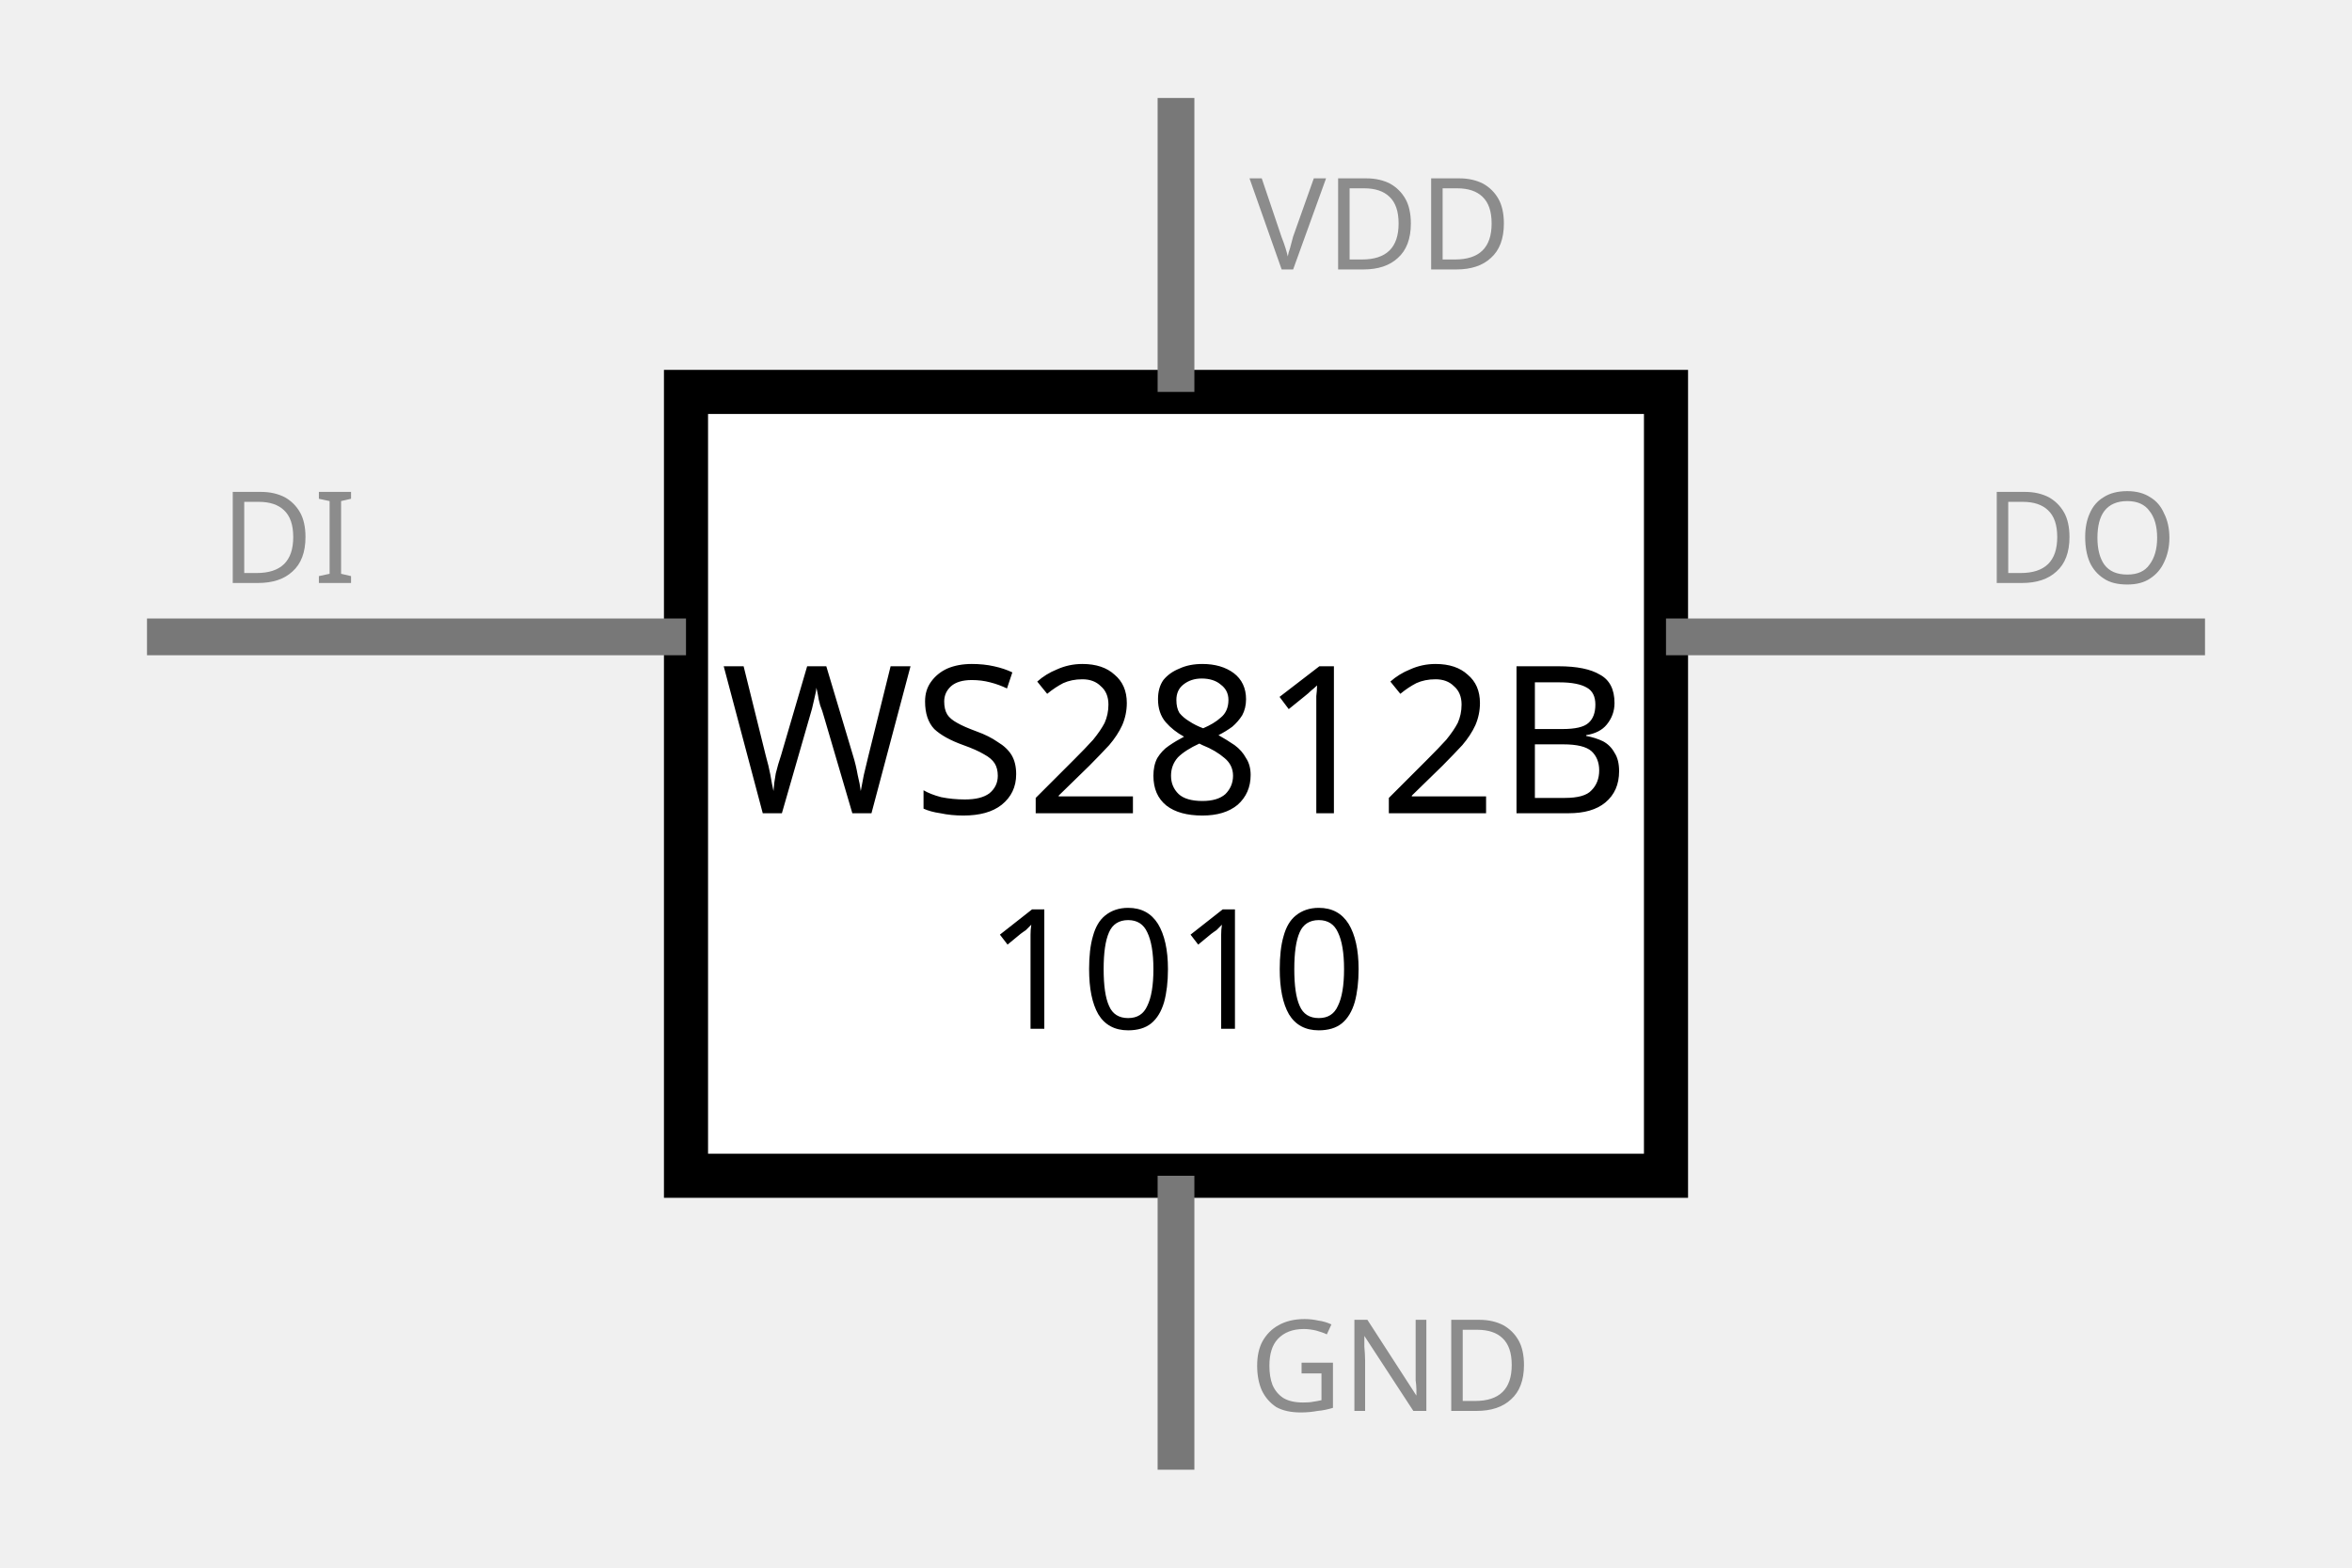
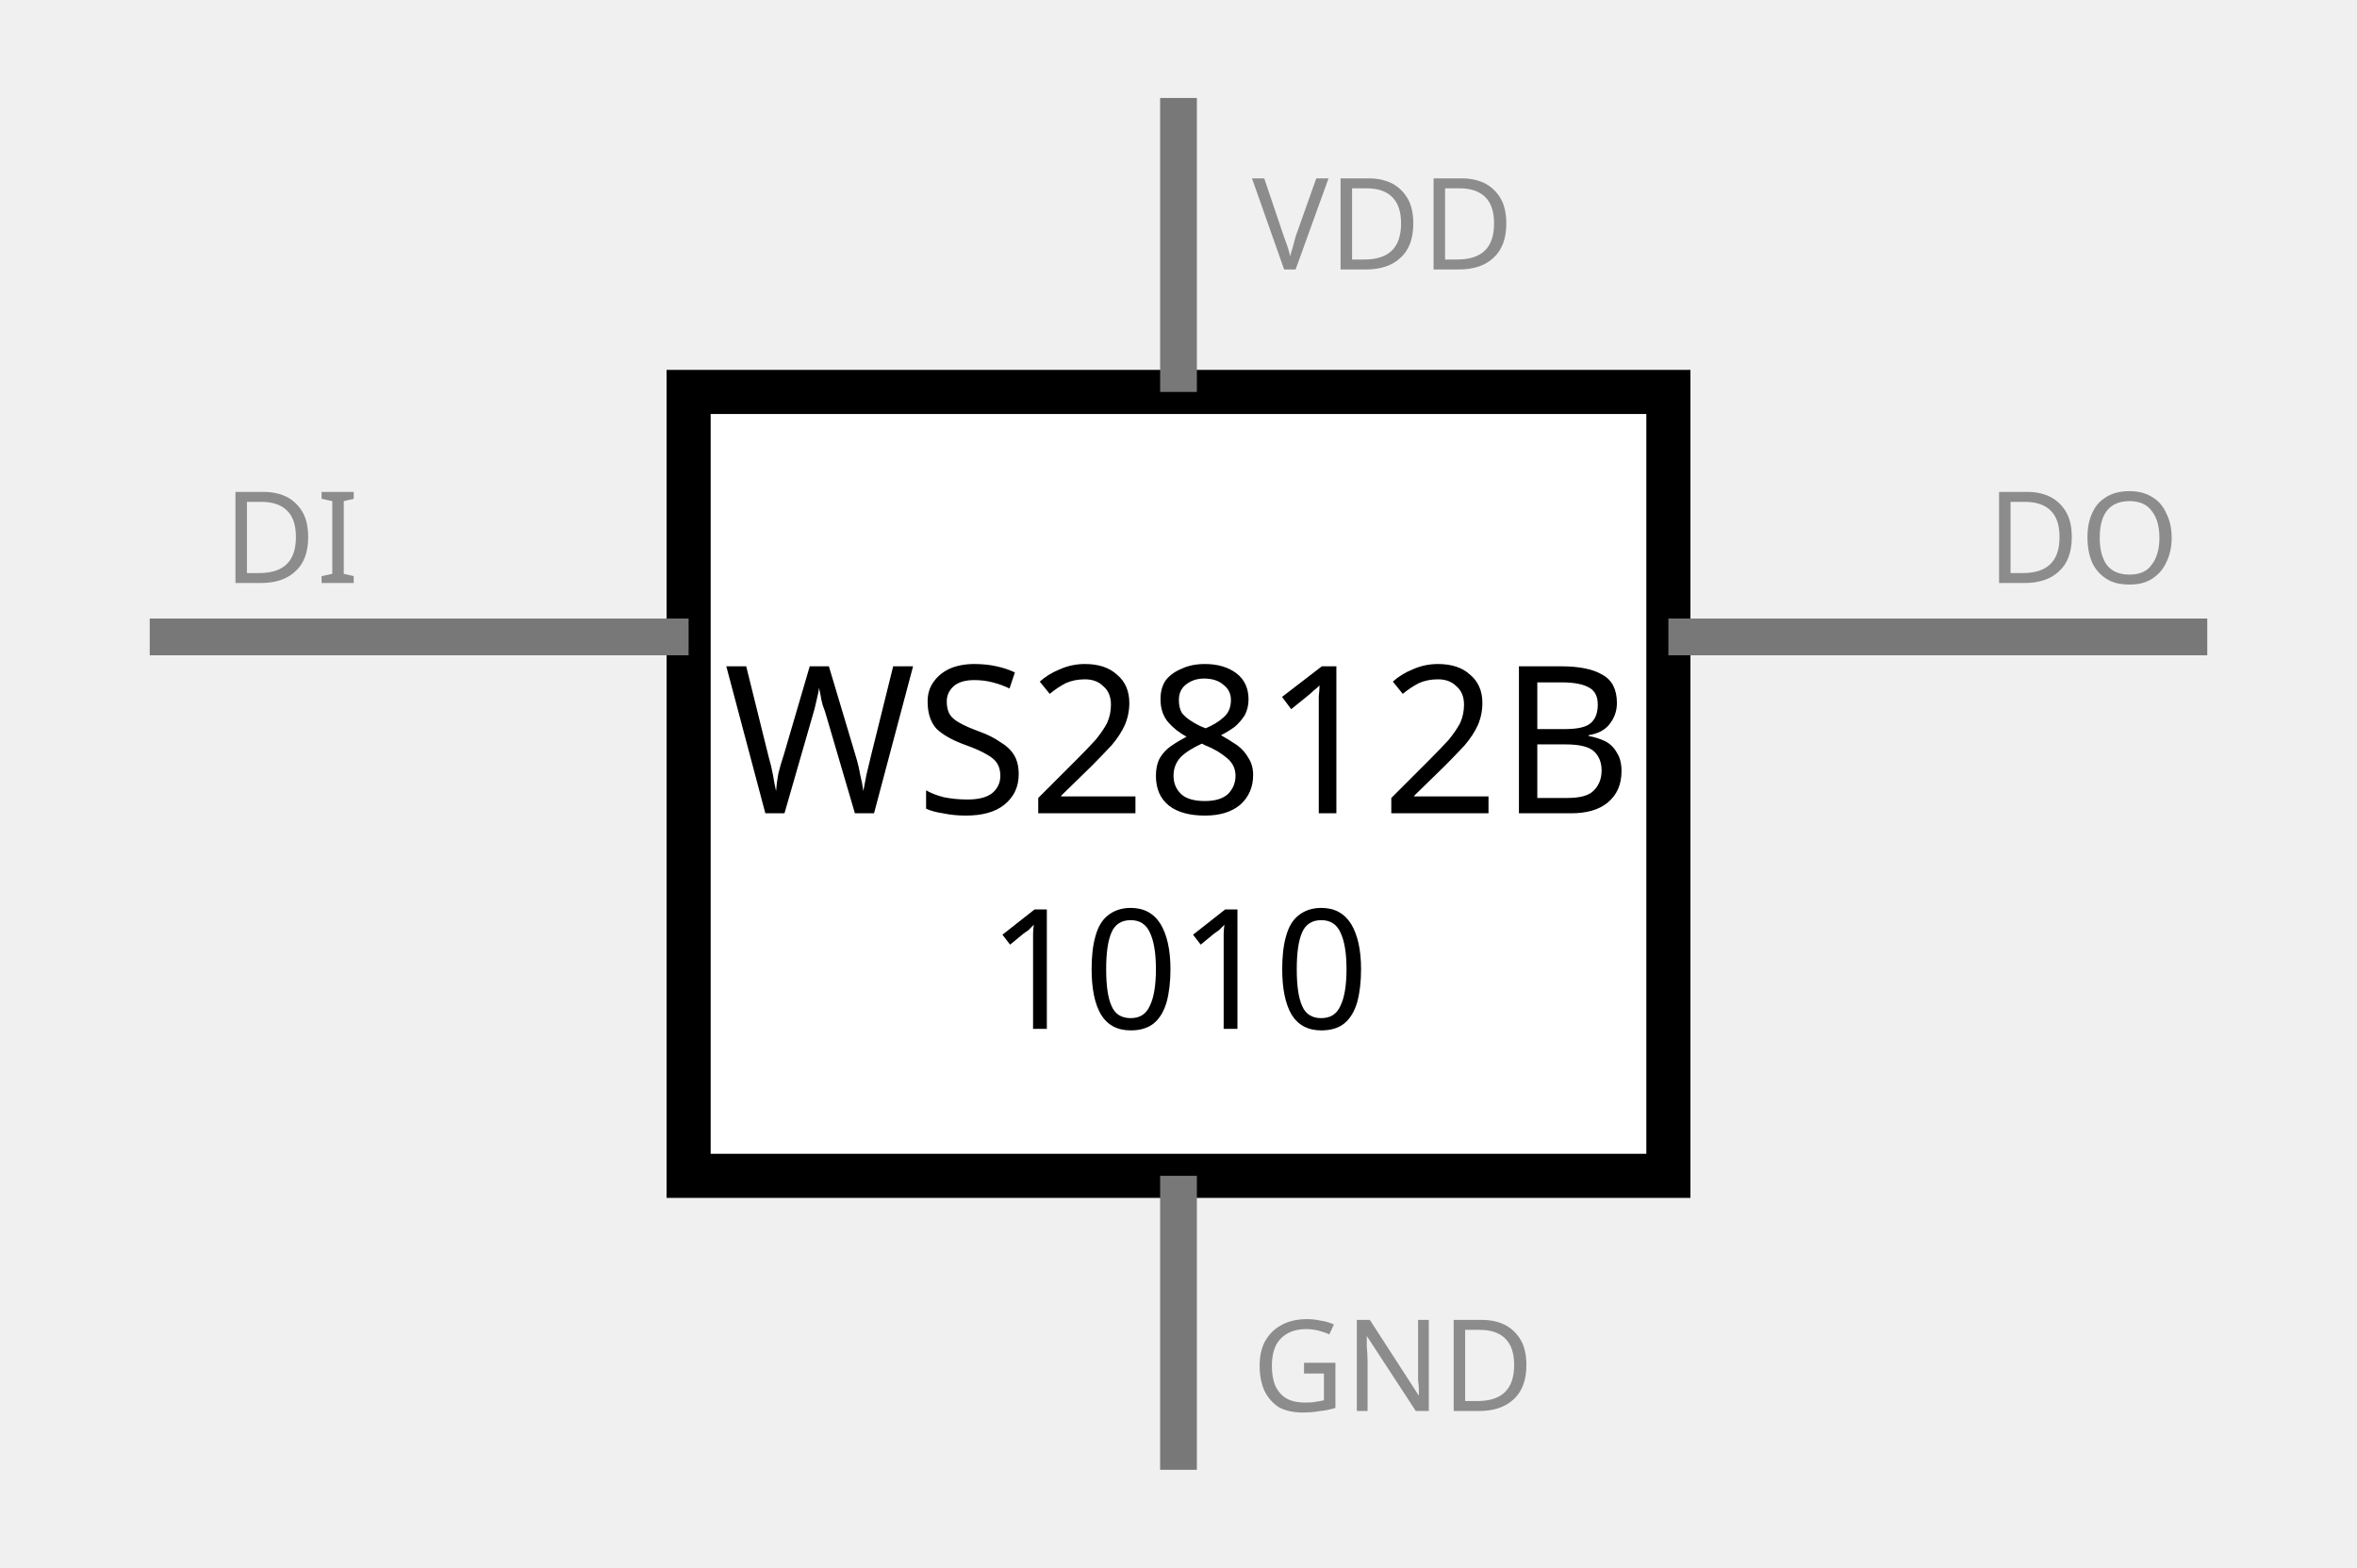
- <svg xmlns="http://www.w3.org/2000/svg" version="1.1" x="0px" y="0px" width="48px" height="32px" viewBox="0 0 48 32" xml:space="preserve">
+ <svg xmlns="http://www.w3.org/2000/svg" version="1.1" x="0px" y="0px" width="0.427in" height="0.284in" viewBox="0 0 48 32" xml:space="preserve">
  <g id="schematic">
    <rect x="14" y="8" width="20" height="16" fill="#FFFFFF" stroke="#000000" stroke-width="0.9" />
    <line class="pin" id="connector2pin" connectorname="4" x1="3" y1="13" x2="14" y2="13" stroke="#787878" stroke-width="0.75" />
    <rect class="terminal" id="connector2terminal" x="3" y="13" width="0" height="0" fill="none" />
    <text transform="matrix(1 0 0 1 4.5 11.9)" fill="#8C8C8C" font-family="DroidSans" font-size="2.6">DI</text>
    <line class="pin" id="connector0pin" connectorname="1" x1="34" y1="13" x2="45" y2="13" stroke="#787878" stroke-width="0.75" />
    <rect class="terminal" id="connector0terminal" x="45" y="13" width="0" height="0" fill="none" />
    <text transform="matrix(1 0 0 1 40.5 11.9)" fill="#8C8C8C" font-family="DroidSans" font-size="2.6">DO</text>
    <line class="pin" id="connector3pin" connectorname="2" x1="24" y1="8" x2="24" y2="2" stroke="#787878" stroke-width="0.75" />
    <rect class="terminal" id="connector3terminal" x="24" y="2" width="0" height="0" fill="none" />
    <text transform="matrix(1 0 0 1 25.5 5.5)" fill="#8C8C8C" font-family="DroidSans" font-size="2.6">VDD</text>
    <line class="pin" id="connector1pin" connectorname="3" x1="24" y1="24" x2="24" y2="30" stroke="#787878" stroke-width="0.75" />
    <rect class="terminal" id="connector1terminal" x="24" y="30" width="0" height="0" fill="none" />
    <text transform="matrix(1 0 0 1 25.5 28.8)" fill="#8C8C8C" font-family="DroidSans" font-size="2.6">GND</text>
    <text transform="matrix(1 0 0 1 24 16.6)" fill="#000000" font-family="DroidSans" font-size="4.2" text-anchor="middle">WS2812B</text>
    <text transform="matrix(1 0 0 1 24 21.0)" fill="#000000" font-family="DroidSans" font-size="3.4" text-anchor="middle">1010</text>
  </g>
</svg>
